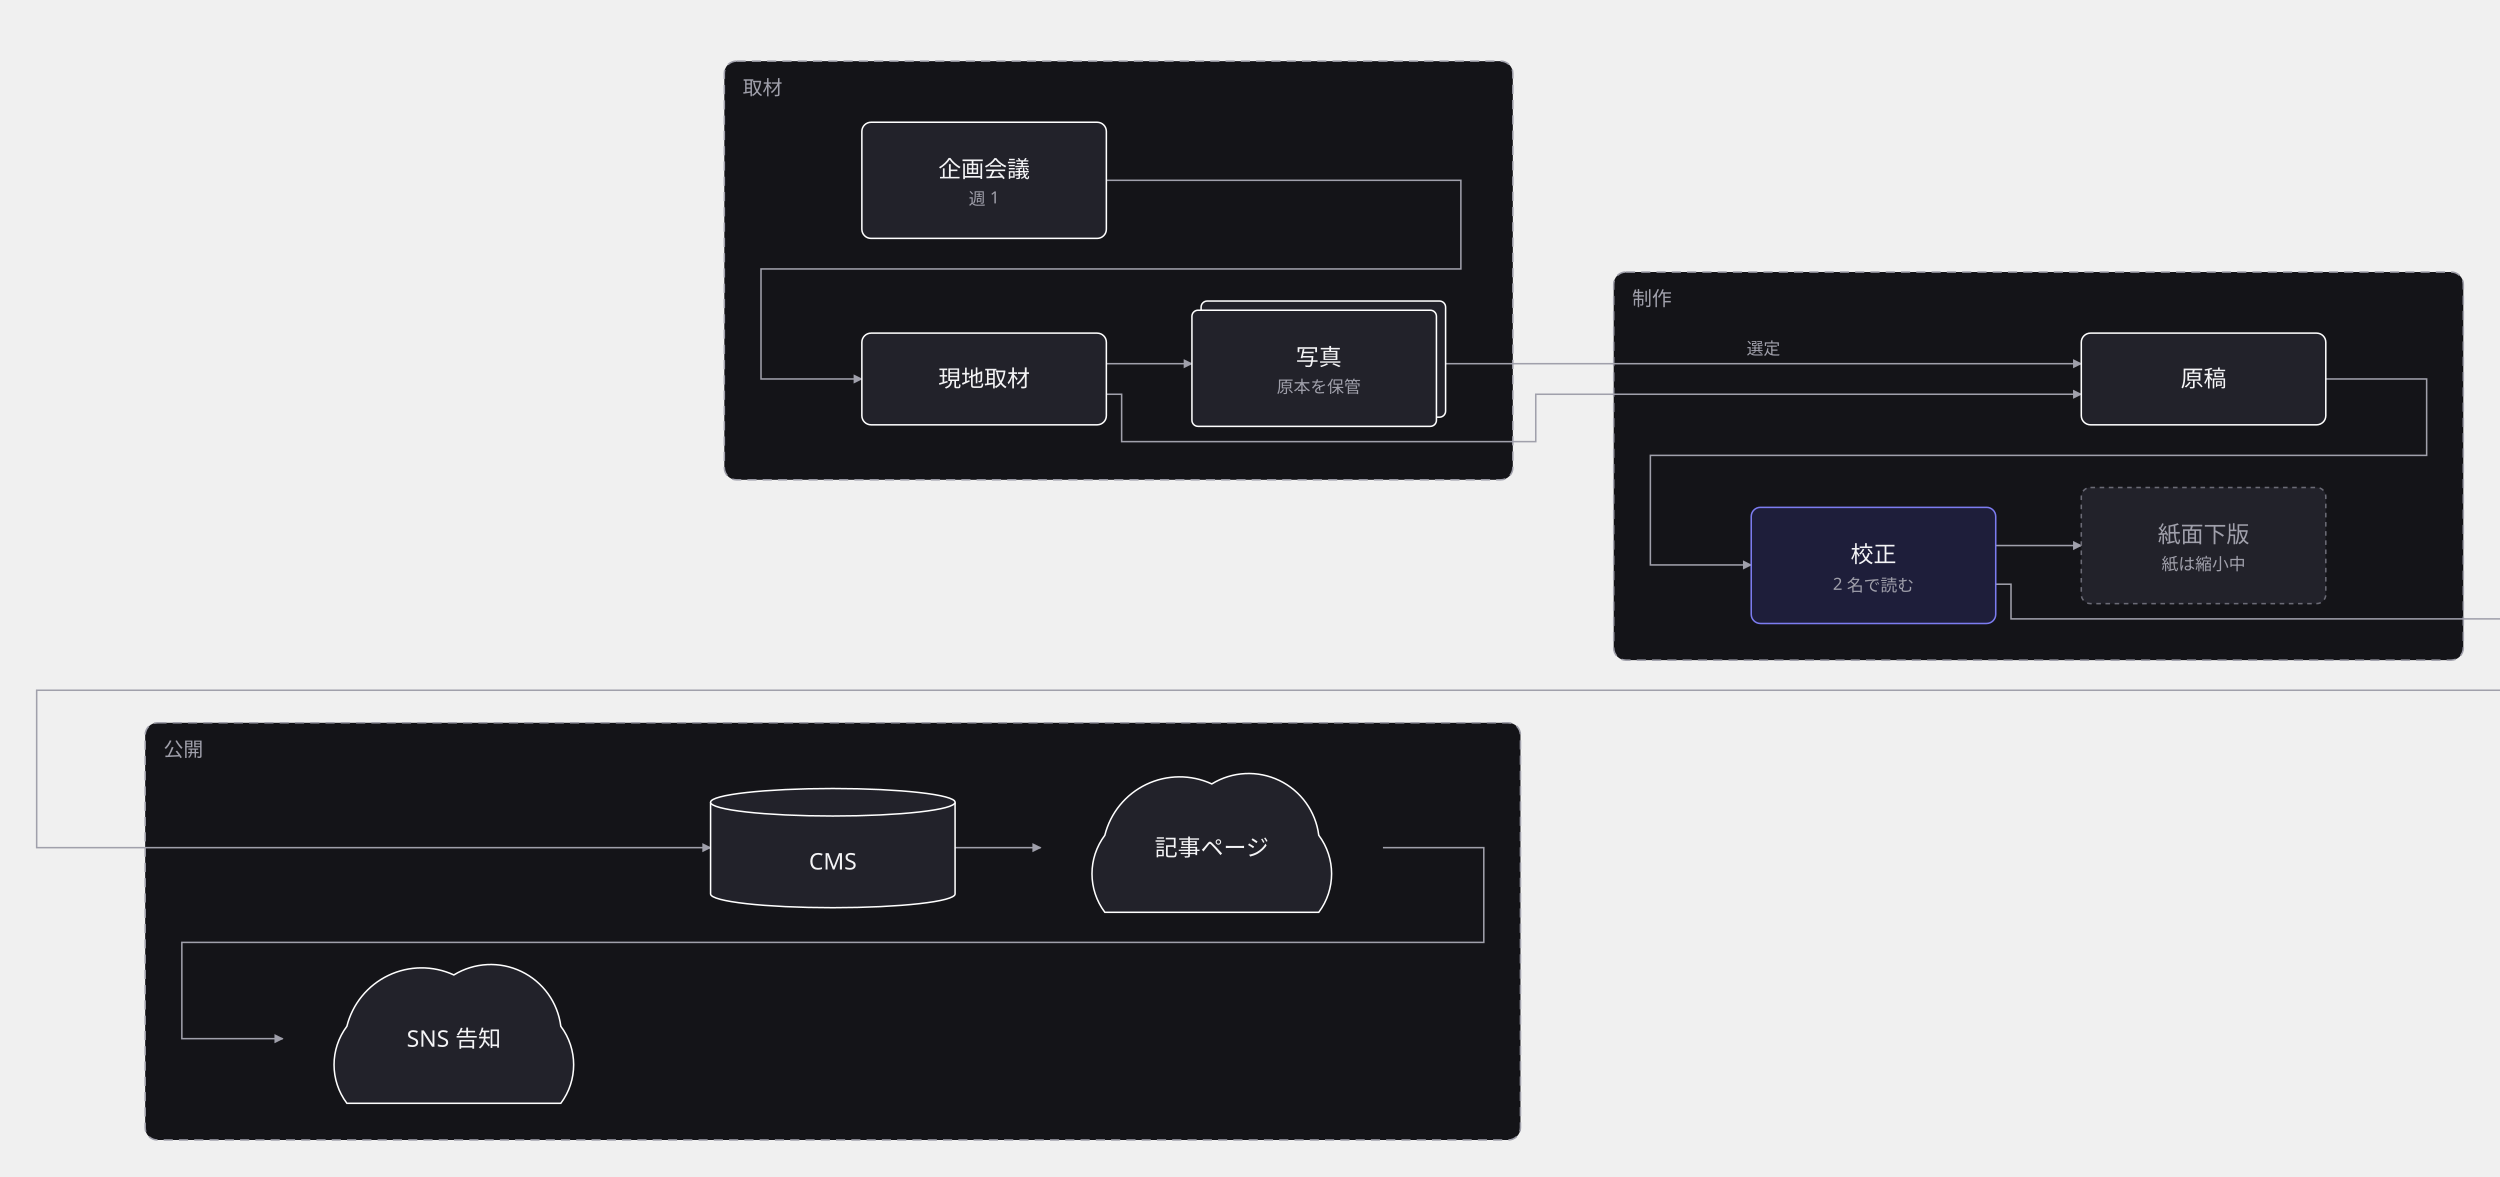
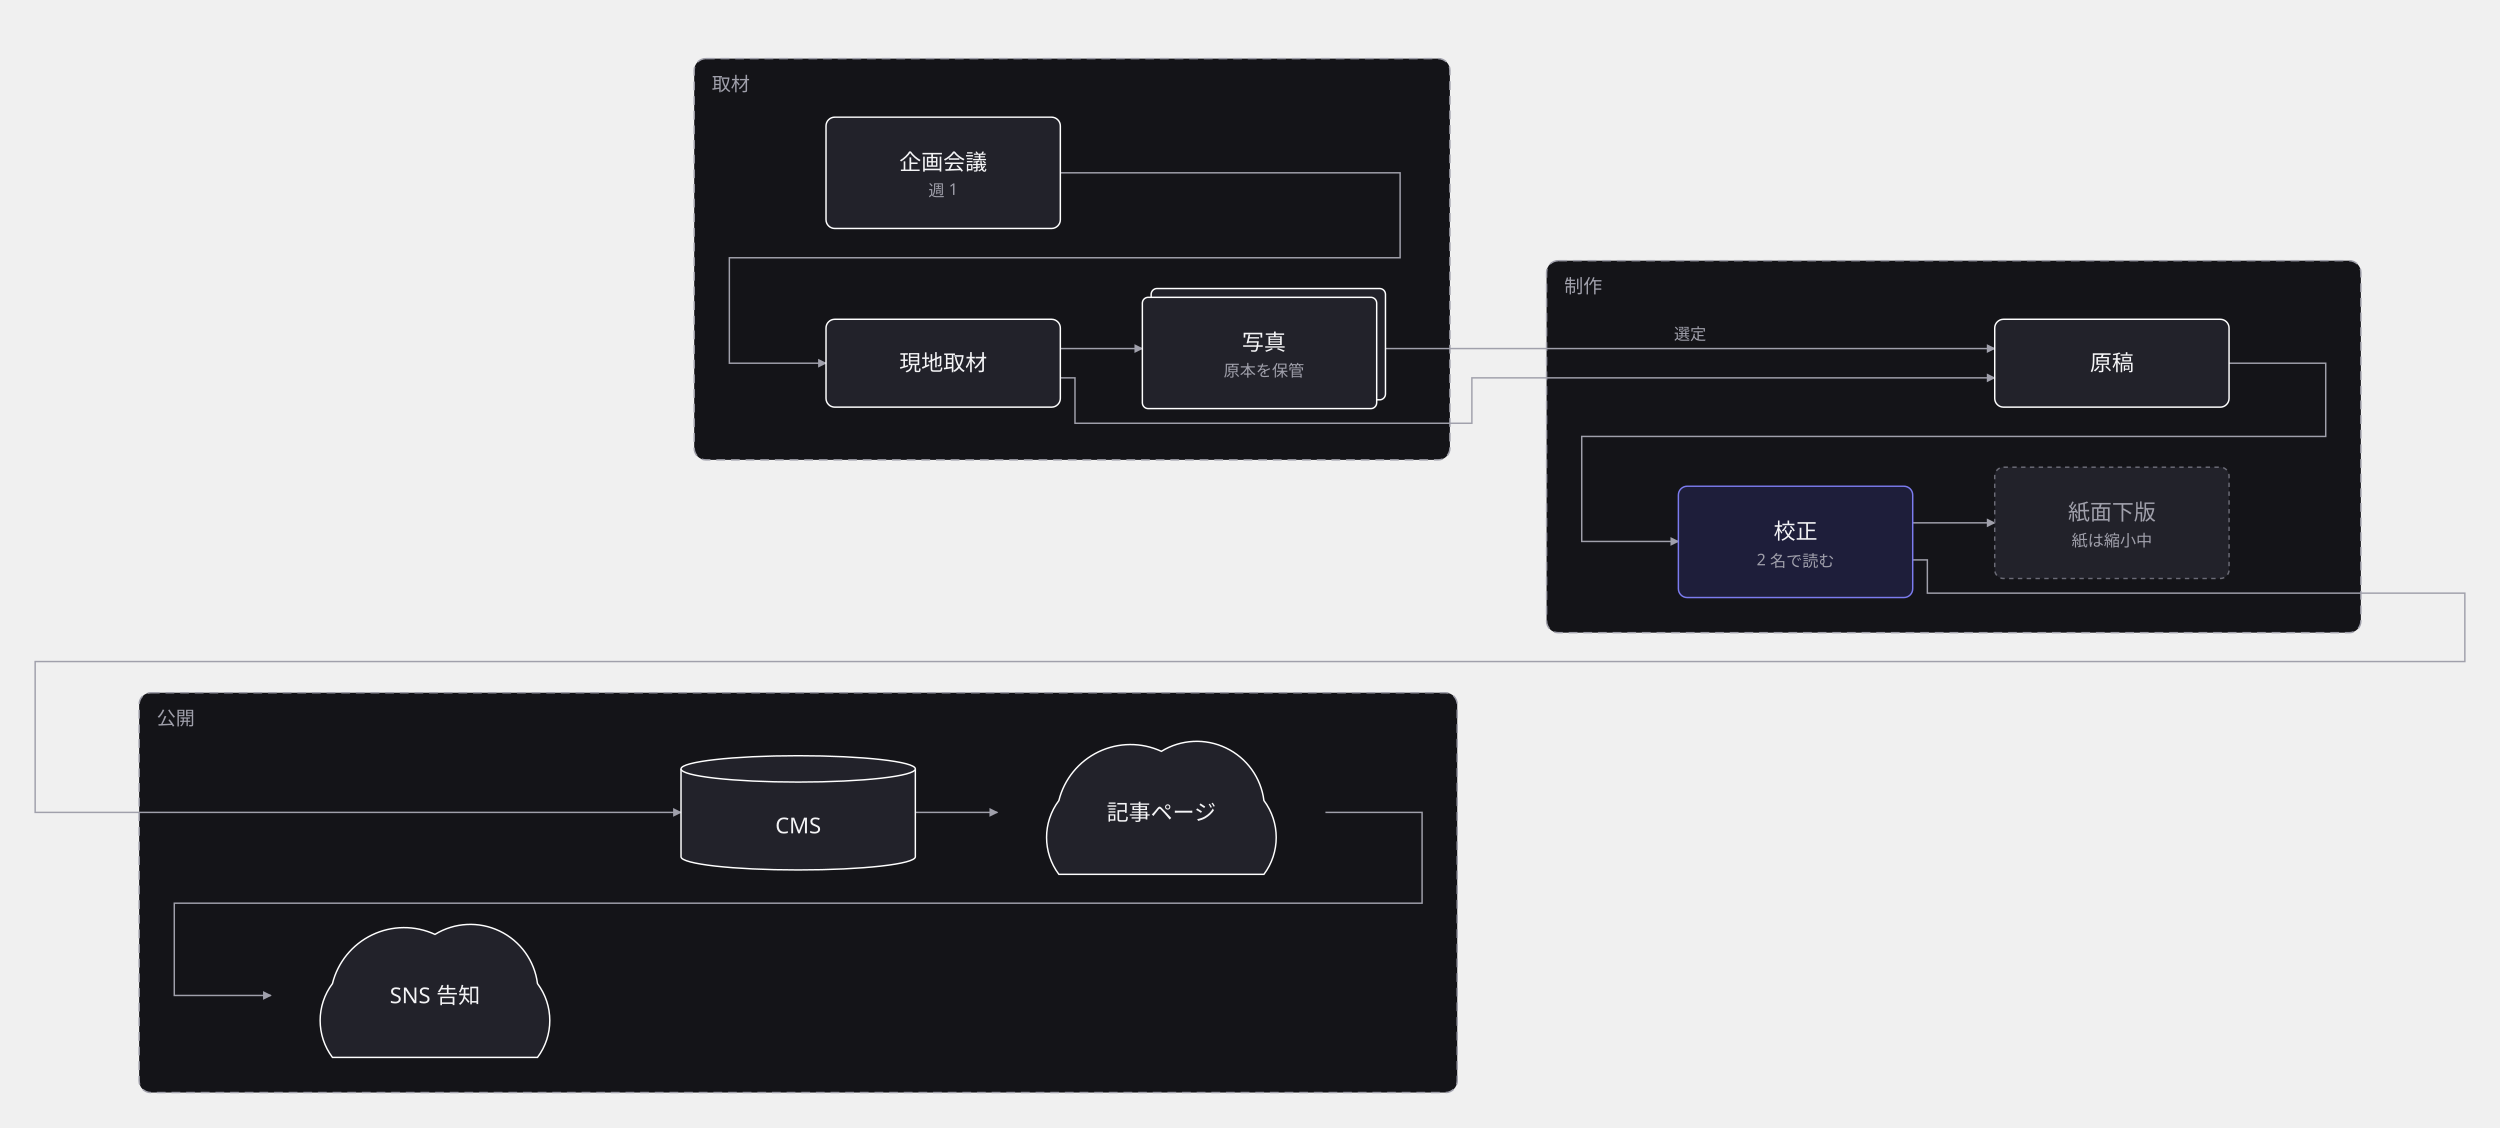
- <svg xmlns="http://www.w3.org/2000/svg" width="1636" height="770" viewBox="0 0 1636 770">
+ <svg xmlns="http://www.w3.org/2000/svg" width="1707" height="770" viewBox="0 0 1707 770">
  <defs>
    <marker id="arrow" viewBox="0 0 10 10" refX="9" refY="5" markerWidth="6" markerHeight="6" orient="auto">
      <path d="M 0 0 L 10 5 L 0 10 z" fill="#a0a0ab" />
    </marker>
  </defs>
  <g data-group="shuzai">
    <rect x="474" y="40" width="516" height="274" rx="8" fill="#141418" stroke="#a0a0ab" stroke-dasharray="6 4" />
    <text x="486" y="62" font-family="sans-serif" font-size="13" fill="#a0a0ab">取材</text>
  </g>
  <g data-group="seisaku">
    <rect x="1056" y="178" width="556" height="254" rx="8" fill="#141418" stroke="#a0a0ab" stroke-dasharray="6 4" />
    <text x="1068" y="200" font-family="sans-serif" font-size="13" fill="#a0a0ab">制作</text>
  </g>
  <g data-group="koukai">
    <rect x="95" y="473" width="900" height="273" rx="8" fill="#141418" stroke="#a0a0ab" stroke-dasharray="6 4" />
    <text x="107" y="495" font-family="sans-serif" font-size="13" fill="#a0a0ab">公開</text>
  </g>
  <g data-edge="kikaku&gt;genba" data-pinned="false">
    <path d="M 724 118 L 956 118 L 956 176 L 498 176 L 498 248 L 564 248" fill="none" stroke="#a0a0ab" stroke-width="1" marker-end="url(#arrow)" />
  </g>
  <g data-edge="genba&gt;shashin" data-pinned="false">
    <path d="M 724 238 L 780 238" fill="none" stroke="#a0a0ab" stroke-width="1" marker-end="url(#arrow)" />
  </g>
  <g data-edge="genba&gt;shitagaki" data-pinned="false">
    <path d="M 724 258 L 734 258 L 734 289 L 1005 289 L 1005 258 L 1362 258" fill="none" stroke="#a0a0ab" stroke-width="1" marker-end="url(#arrow)" />
  </g>
  <g data-edge="shashin&gt;shitagaki" data-pinned="false">
    <path d="M 946 238 L 1362 238" fill="none" stroke="#a0a0ab" stroke-width="1" marker-end="url(#arrow)" />
    <text x="1154" y="232" text-anchor="middle" font-family="sans-serif" font-size="11" fill="#a0a0ab">選定</text>
  </g>
  <g data-edge="shitagaki&gt;kousei" data-pinned="false">
    <path d="M 1522 248 L 1588 248 L 1588 298 L 1080 298 L 1080 369.7 L 1146 369.7" fill="none" stroke="#a0a0ab" stroke-width="1" marker-end="url(#arrow)" />
  </g>
  <g data-edge="kousei&gt;cms" data-pinned="false">
    <path d="M 1306 382.3 L 1316 382.3 L 1316 405 L 1683 405 L 1683 451.7 L 24 451.7 L 24 554.7 L 465 554.7" fill="none" stroke="#a0a0ab" stroke-width="1" marker-end="url(#arrow)" />
  </g>
  <g data-edge="kousei&gt;kamishita" data-pinned="false">
    <path d="M 1306 357 L 1362 357" fill="none" stroke="#a0a0ab" stroke-width="1" marker-end="url(#arrow)" />
  </g>
  <g data-edge="cms&gt;web" data-pinned="false">
    <path d="M 625 554.7 L 681 554.7" fill="none" stroke="#a0a0ab" stroke-width="1" marker-end="url(#arrow)" />
  </g>
  <g data-edge="web&gt;sns" data-pinned="false">
    <path d="M 905 554.7 L 971 554.7 L 971 616.7 L 119 616.7 L 119 679.7 L 185 679.7" fill="none" stroke="#a0a0ab" stroke-width="1" marker-end="url(#arrow)" />
  </g>
  <g data-node="kikaku" data-pinned="false" data-shape="rect">
    <rect x="564" y="80" width="160" height="76" rx="6" fill="#22222a" stroke="#ffffff" stroke-width="1" />
    <text x="644" y="116" text-anchor="middle" font-family="sans-serif" font-size="15" fill="#f4f4f6">企画会議</text>
    <text x="644" y="134" text-anchor="middle" font-family="sans-serif" font-size="11" fill="#a0a0ab">週 1</text>
  </g>
  <g data-node="genba" data-pinned="false" data-shape="rect">
    <rect x="564" y="218" width="160" height="60" rx="6" fill="#22222a" stroke="#ffffff" stroke-width="1" />
    <text x="644" y="253" text-anchor="middle" font-family="sans-serif" font-size="15" fill="#f4f4f6">現地取材</text>
  </g>
  <g data-node="shashin" data-pinned="false" data-shape="stacked">
    <rect x="786" y="197" width="160" height="76" rx="4" fill="#22222a" stroke="#ffffff" stroke-width="1" />
    <rect x="780" y="203" width="160" height="76" rx="4" fill="#22222a" stroke="#ffffff" stroke-width="1" />
    <text x="863" y="239" text-anchor="middle" font-family="sans-serif" font-size="15" fill="#f4f4f6">写真</text>
    <text x="863" y="257" text-anchor="middle" font-family="sans-serif" font-size="11" fill="#a0a0ab">原本を保管</text>
  </g>
  <g data-node="shitagaki" data-pinned="false" data-shape="rect">
    <rect x="1362" y="218" width="160" height="60" rx="6" fill="#22222a" stroke="#ffffff" stroke-width="1" />
    <text x="1442" y="253" text-anchor="middle" font-family="sans-serif" font-size="15" fill="#f4f4f6">原稿</text>
  </g>
  <g data-node="kousei" data-pinned="false" data-appearance="primary" data-shape="rect">
    <rect x="1146" y="332" width="160" height="76" rx="6" fill="#1e1e3a" stroke="#7c7cf0" stroke-width="1" />
    <text x="1226" y="368" text-anchor="middle" font-family="sans-serif" font-size="15" fill="#f4f4f6">校正</text>
    <text x="1226" y="386" text-anchor="middle" font-family="sans-serif" font-size="11" fill="#a0a0ab">2 名で読む</text>
  </g>
  <g data-node="kamishita" data-pinned="false" data-appearance="muted" data-shape="rect">
    <rect x="1362" y="319" width="160" height="76" rx="6" fill="#22222a" stroke="#6b6b76" stroke-width="1" stroke-dasharray="3 3" />
    <text x="1442" y="355" text-anchor="middle" font-family="sans-serif" font-size="15" fill="#a0a0ab">紙面下版</text>
    <text x="1442" y="373" text-anchor="middle" font-family="sans-serif" font-size="11" fill="#a0a0ab">紙は縮小中</text>
  </g>
  <g data-node="cms" data-pinned="false" data-shape="cylinder">
    <path d="M 465 525 L 465 585 A 80 9 0 0 0 625 585 L 625 525" fill="#22222a" stroke="#ffffff" stroke-width="1" />
    <ellipse cx="545" cy="525" rx="80" ry="9" fill="#22222a" stroke="#ffffff" stroke-width="1" />
    <text x="545" y="569" text-anchor="middle" font-family="sans-serif" font-size="15" fill="#f4f4f6">CMS</text>
  </g>
  <g data-node="web" data-pinned="false" data-shape="cloud">
    <path d="M 723 597 A 42 42 0 0 1 723 546.6 A 50.4 50.4 0 0 1 793 513 A 46.2 46.2 0 0 1 863 546.6 A 42 42 0 0 1 863 597 Z" fill="#22222a" stroke="#ffffff" stroke-width="1" />
    <text x="793" y="560" text-anchor="middle" font-family="sans-serif" font-size="15" fill="#f4f4f6">記事ページ</text>
  </g>
  <g data-node="sns" data-pinned="false" data-shape="cloud">
    <path d="M 227 722 A 42 42 0 0 1 227 671.6 A 50.4 50.4 0 0 1 297 638 A 46.2 46.2 0 0 1 367 671.6 A 42 42 0 0 1 367 722 Z" fill="#22222a" stroke="#ffffff" stroke-width="1" />
    <text x="297" y="685" text-anchor="middle" font-family="sans-serif" font-size="15" fill="#f4f4f6">SNS 告知</text>
  </g>
</svg>
